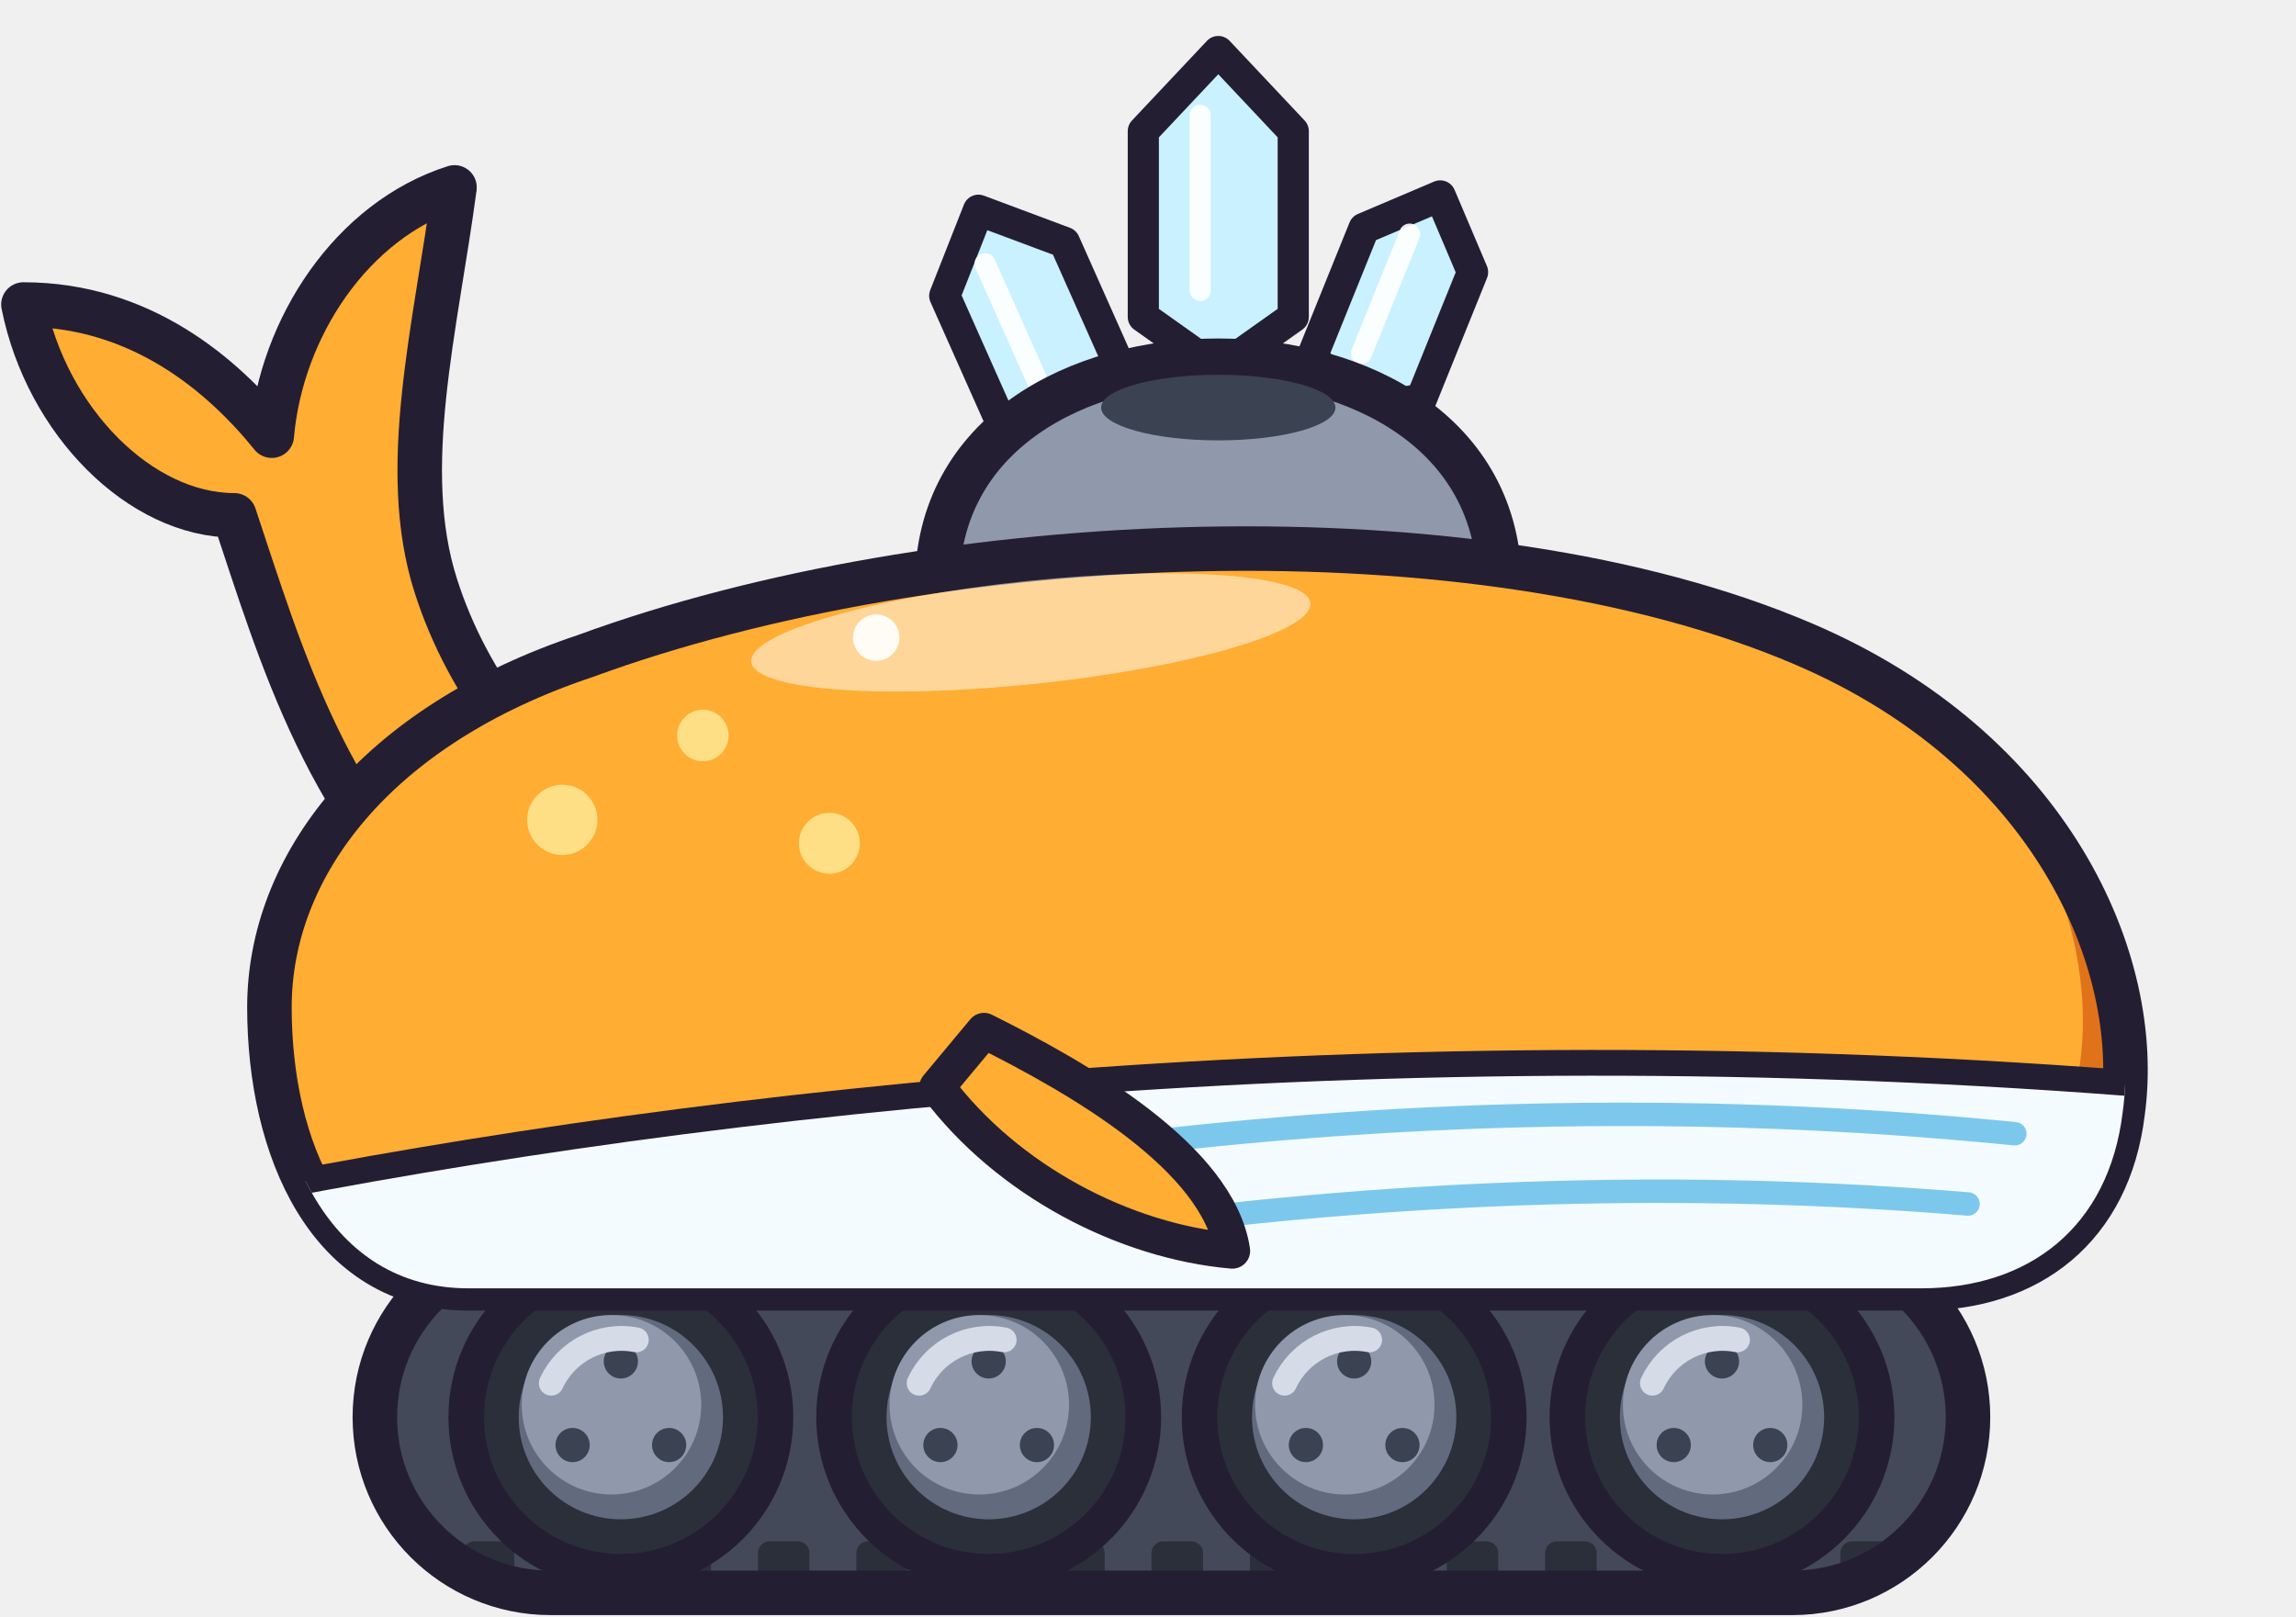
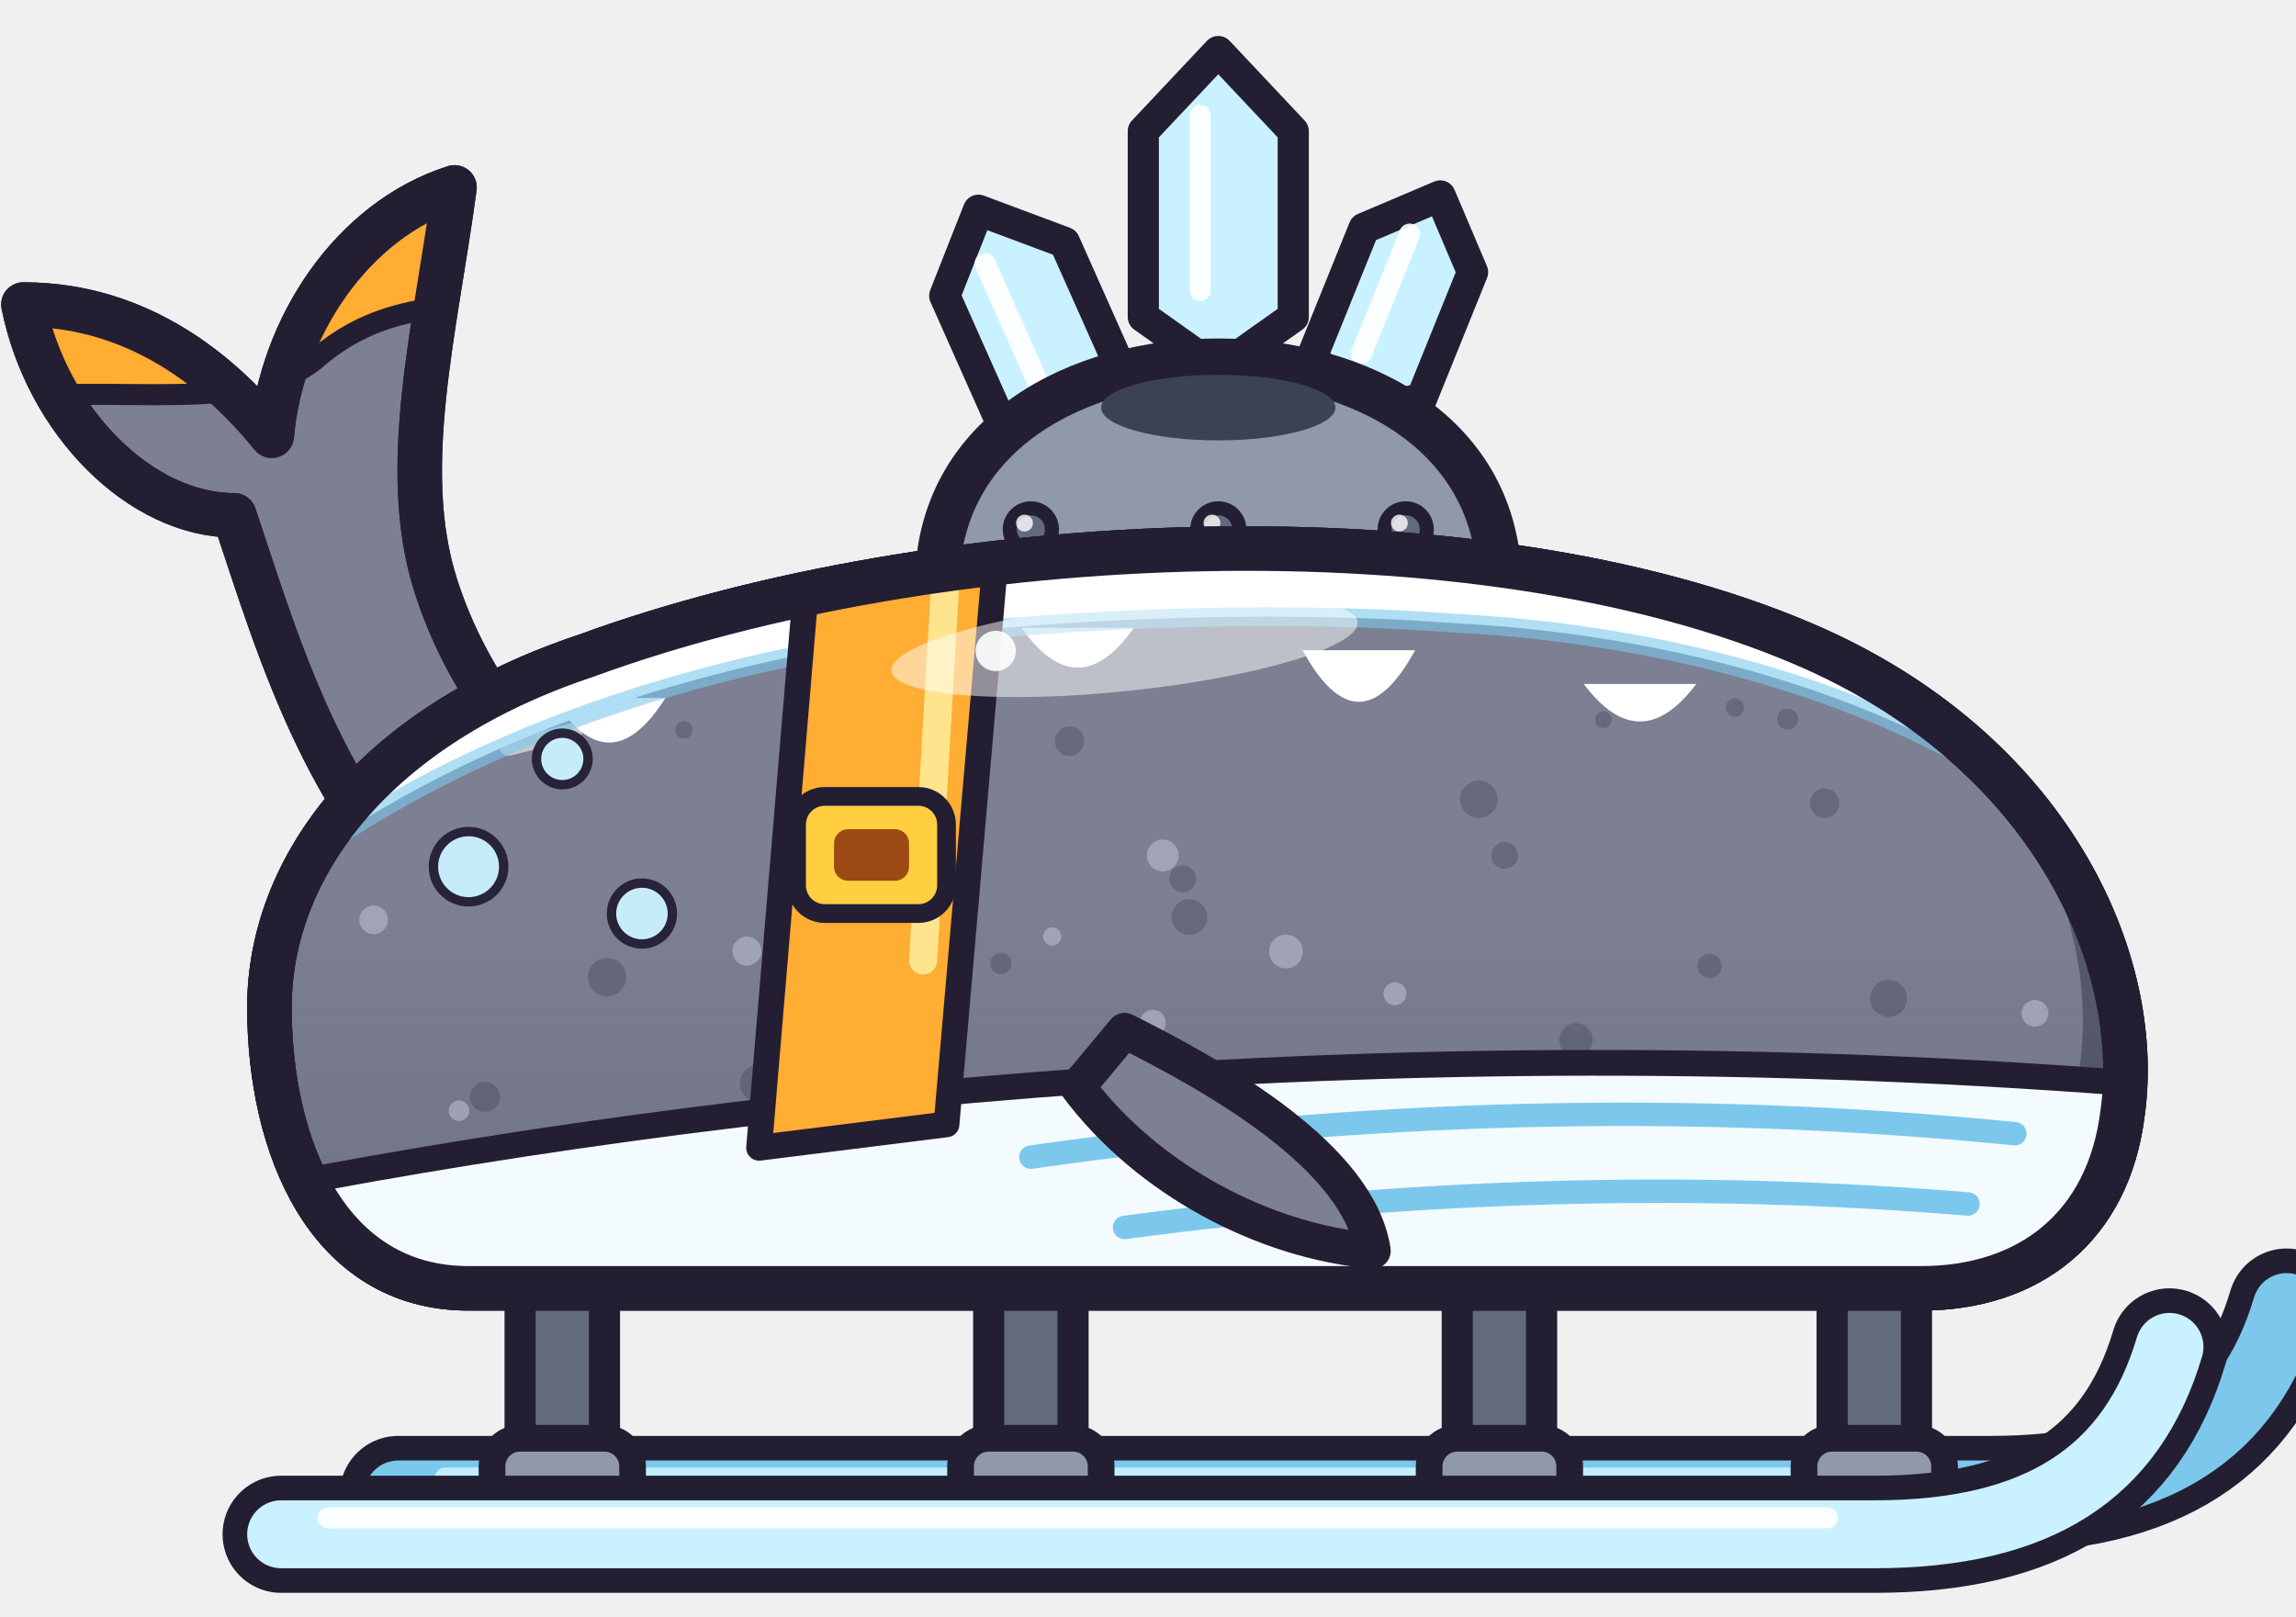
<svg xmlns="http://www.w3.org/2000/svg" width="98" height="69" viewBox="-50 -68 98 69">
  <defs>
    <clipPath id="a">
      <path d="M-30-28c-6-5-8-12-10-18-4 0-8-4-9-9 5 0 8.5 3 10.6 5.6.4-4.6 3.4-9.2 7.8-10.6-.8 6-2.4 12-.8 17 1.4 4.4 4.4 8 7.4 10Z" />
    </clipPath>
    <clipPath id="b">
+       <path d="M-30-28c-6-5-8-12-10-18-4 0-8-4-9-9 5 0 8.5 3 10.6 5.6.4-4.6 3.4-9.2 7.8-10.6-.8 6-2.4 12-.8 17 1.4 4.4 4.4 8 7.4 10Z" />
+     </clipPath>
+     <clipPath id="c">
      <path d="m0-5.5 2.8 2.75v6.42L0 5.5l-2.8-1.83v-6.42Z" />
    </clipPath>
-     <clipPath id="c">
+     <clipPath id="d">
      <path d="m0-5 2.5 2.5v5.83L0 5l-2.5-1.67V-2.5Z" />
    </clipPath>
-     <clipPath id="d">
+     <clipPath id="e">
      <path d="m0-6.8 3.2 3.4v7.93L0 6.8l-3.2-2.27V-3.4Z" />
    </clipPath>
-     <clipPath id="e">
+     <clipPath id="f">
      <path d="M-10-43c0-6.5 6-9.6 12-9.6s12 3.1 12 9.6Z" />
    </clipPath>
    <clipPath id="g">
      <path d="M-30-13c-6 0-8.5-6-8.5-12S-34-37-25-40c15-5.5 38-6.5 52-.5C37.5-36 41.5-27 40.6-20.5c-.6 4.9-4 7.5-8.6 7.5Z" />
    </clipPath>
    <clipPath id="h">
      <path d="M-30-13c-6 0-8.5-6-8.5-12S-34-37-25-40c15-5.5 38-6.5 52-.5C37.5-36 41.5-27 40.6-20.5c-.6 4.9-4 7.5-8.6 7.5Z" />
    </clipPath>
-     <clipPath id="i">
-       <path d="M-8-24c4 2 10 5.4 10.6 9.4-4.6-.4-9.6-3-12.6-7Z" />
+     <clipPath id="j">
+       <path d="M-30-13c-6 0-8.5-6-8.5-12S-34-37-25-40c15-5.5 38-6.5 52-.5C37.5-36 41.5-27 40.6-20.5c-.6 4.9-4 7.5-8.6 7.5Z" />
    </clipPath>
+     <clipPath id="k">
+       <path d="M-2-24c4 2 10 5.4 10.6 9.4C4-15-1-17.6-4-21.6Z" />
+     </clipPath>
+     <linearGradient id="i" x1="0" x2="0" y1="-47" y2="-12" gradientUnits="userSpaceOnUse">
+       <stop offset="0" stop-color="#363a48" stop-opacity="0" />
+       <stop offset=".5" stop-color="#363a48" stop-opacity="0" />
+       <stop offset="1" stop-color="#363a48" stop-opacity=".22" />
+     </linearGradient>
  </defs>
  <g clip-path="url(#a)">
-     <path fill="#e0731a" d="M-30-28c-6-5-8-12-10-18-4 0-8-4-9-9 5 0 8.5 3 10.6 5.6.4-4.6 3.4-9.2 7.8-10.6-.8 6-2.4 12-.8 17 1.4 4.4 4.4 8 7.4 10Z" />
-     <path fill="#ffe48e" d="M-31.2-29.6c-6-5-8-12-10-18-4 0-8-4-9-9 5 0 8.5 3 10.6 5.6.4-4.6 3.4-9.2 7.8-10.6-.8 6-2.4 12-.8 17 1.4 4.4 4.4 8 7.4 10Z" />
-     <path fill="#ffad33" d="M-30.42-28.3c-6-5-8-12-10-18-4 0-8-4-9-9 5 0 8.5 3 10.6 5.6.4-4.6 3.4-9.2 7.8-10.6-.8 6-2.4 12-.8 17 1.4 4.4 4.4 8 7.4 10Z" />
+     <path fill="#565a6b" d="M-30-28c-6-5-8-12-10-18-4 0-8-4-9-9 5 0 8.5 3 10.6 5.6.4-4.6 3.4-9.2 7.8-10.6-.8 6-2.4 12-.8 17 1.4 4.4 4.4 8 7.4 10Z" />
+     <path fill="#b9bccb" d="M-31.2-29.6c-6-5-8-12-10-18-4 0-8-4-9-9 5 0 8.5 3 10.6 5.6.4-4.6 3.4-9.2 7.8-10.6-.8 6-2.4 12-.8 17 1.4 4.4 4.4 8 7.4 10Z" />
+     <path fill="#7c8092" d="M-30.42-28.3c-6-5-8-12-10-18-4 0-8-4-9-9 5 0 8.5 3 10.6 5.6.4-4.6 3.4-9.2 7.8-10.6-.8 6-2.4 12-.8 17 1.4 4.4 4.4 8 7.4 10Z" />
  </g>
  <path fill="none" stroke="#241e33" stroke-linejoin="round" stroke-width="1.9" d="M-30-28c-6-5-8-12-10-18-4 0-8-4-9-9 5 0 8.5 3 10.6 5.6.4-4.6 3.4-9.2 7.8-10.6-.8 6-2.4 12-.8 17 1.4 4.4 4.4 8 7.4 10Z" />
-   <g clip-path="url(#b)" transform="rotate(-24 -130.025 -12.886)">
+   <g clip-path="url(#b)">
+     <path fill="#ffad33" d="M-52-50.6c6-1.4 12 .6 15.4-2C-35-54-33-55-29-55v-7h-23Z" />
+     <path fill="none" stroke="#241e33" stroke-width=".9" d="M-52-50.6c6-1.4 12 .6 15.4-2C-35-54-33-55-29-55" />
+   </g>
+   <path fill="none" stroke="#241e33" stroke-linejoin="round" stroke-width="1.9" d="M-30-28c-6-5-8-12-10-18-4 0-8-4-9-9 5 0 8.5 3 10.6 5.6.4-4.6 3.4-9.2 7.8-10.6-.8 6-2.4 12-.8 17 1.4 4.4 4.4 8 7.4 10Z" />
+   <g clip-path="url(#c)" transform="rotate(-24 -130.025 -12.886)">
    <path fill="#7cc8ec" d="m0-5.5 2.8 2.75v6.42L0 5.5l-2.8-1.83v-6.42Z" />
    <path fill="#fff" d="M-.8-6.6 2-3.85v6.42L-.8 4.4l-2.8-1.83v-6.42Z" />
    <path fill="#c9f1ff" d="m-.44-6 2.8 2.75v6.42L-.44 5l-2.8-1.83v-6.42Z" />
  </g>
  <path fill="none" stroke="#241e33" stroke-linejoin="round" stroke-width="1.33" d="m-8.237-59.025 3.676 1.374 2.612 5.865-1.814 2.81-3.302-.532-2.611-5.865Z" />
  <path stroke="#fff" stroke-linecap="round" stroke-width=".9" d="m-7.954-56.742 2.46 5.527" opacity=".9" />
-   <g clip-path="url(#c)" transform="rotate(22 146.275 -2.806)">
+   <g clip-path="url(#d)" transform="rotate(22 146.275 -2.806)">
    <path fill="#7cc8ec" d="m0-5 2.5 2.5v5.83L0 5l-2.5-1.67V-2.5Z" />
    <path fill="#fff" d="m-.8-6.1 2.5 2.5v5.83L-.8 3.9l-2.5-1.67V-3.6Z" />
    <path fill="#c9f1ff" d="M-.44-5.5 2.06-3v5.83L-.44 4.5l-2.5-1.67V-3Z" />
  </g>
  <path fill="none" stroke="#241e33" stroke-linejoin="round" stroke-width="1.33" d="m11.473-59.636 1.381 3.255-2.183 5.405-2.944.612-1.692-2.485 2.184-5.405Z" />
  <path stroke="#fff" stroke-linecap="round" stroke-width=".9" d="m10.168-58.006-2.06 5.1" opacity=".9" />
-   <g clip-path="url(#d)" transform="translate(2 -59)">
+   <g clip-path="url(#e)" transform="translate(2 -59)">
    <path fill="#7cc8ec" d="m0-6.8 3.2 3.4v7.93L0 6.8l-3.2-2.27V-3.4Z" />
    <path fill="#fff" d="m-.8-7.9 3.2 3.4v7.93L-.8 5.7-4 3.43V-4.5Z" />
    <path fill="#c9f1ff" d="m-.44-7.3 3.2 3.4v7.93L-.44 6.3l-3.2-2.27V-3.9Z" />
  </g>
  <path fill="none" stroke="#241e33" stroke-linejoin="round" stroke-width="1.33" d="m2-65.8 3.2 3.4v7.93L2-52.2l-3.2-2.27v-7.93Z" />
  <path stroke="#fff" stroke-linecap="round" stroke-width=".9" d="M1.23-63.08v7.48" opacity=".9" />
-   <g clip-path="url(#e)">
+   <g clip-path="url(#f)">
    <path fill="#626b7e" d="M-10-43c0-6.5 6-9.6 12-9.6s12 3.1 12 9.6Z" />
    <path fill="#d5dce8" d="M-11.2-44.6c0-6.5 6-9.6 12-9.6s12 3.1 12 9.6Z" />
    <path fill="#8f99ab" d="M-10.42-43.3c0-6.5 6-9.6 12-9.6s12 3.1 12 9.6Z" />
  </g>
  <path fill="none" stroke="#241e33" stroke-linejoin="round" stroke-width="1.9" d="M-10-43c0-6.5 6-9.6 12-9.6s12 3.1 12 9.6Z" />
  <ellipse cx="2" cy="-50.6" fill="#3b4252" rx="5" ry="1.4" />
-   <clipPath id="f">
-     <path d="M-26.5-15h53a7.5 7.5 0 0 1 0 15h-53a7.5 7.5 0 0 1 0-15" />
-   </clipPath>
-   <path fill="#434958" d="M-26.5-15h53a7.5 7.5 0 0 1 0 15h-53a7.5 7.5 0 0 1 0-15" />
-   <g clip-path="url(#f)">
-     <rect width="2.2" height="2.2" x="-30.25" y="-2.2" fill="#2b2f3a" rx=".5" />
-     <rect width="2.2" height="1.6" x="-30.25" y="-14.7" fill="#646b7c" rx=".5" />
-     <rect width="2.2" height="2.2" x="-26.05" y="-2.2" fill="#2b2f3a" rx=".5" />
-     <rect width="2.2" height="1.6" x="-26.05" y="-14.7" fill="#646b7c" rx=".5" />
-     <rect width="2.2" height="2.2" x="-21.85" y="-2.2" fill="#2b2f3a" rx=".5" />
-     <rect width="2.2" height="1.6" x="-21.85" y="-14.7" fill="#646b7c" rx=".5" />
-     <rect width="2.2" height="2.2" x="-17.65" y="-2.2" fill="#2b2f3a" rx=".5" />
-     <rect width="2.2" height="1.6" x="-17.65" y="-14.7" fill="#646b7c" rx=".5" />
-     <rect width="2.2" height="2.2" x="-13.45" y="-2.2" fill="#2b2f3a" rx=".5" />
-     <rect width="2.2" height="1.6" x="-13.45" y="-14.7" fill="#646b7c" rx=".5" />
-     <rect width="2.2" height="2.2" x="-9.25" y="-2.2" fill="#2b2f3a" rx=".5" />
-     <rect width="2.2" height="1.6" x="-9.25" y="-14.7" fill="#646b7c" rx=".5" />
-     <rect width="2.2" height="2.2" x="-5.05" y="-2.2" fill="#2b2f3a" rx=".5" />
-     <rect width="2.2" height="1.6" x="-5.05" y="-14.7" fill="#646b7c" rx=".5" />
-     <rect width="2.2" height="2.2" x="-.85" y="-2.2" fill="#2b2f3a" rx=".5" />
-     <rect width="2.2" height="1.6" x="-.85" y="-14.7" fill="#646b7c" rx=".5" />
-     <rect width="2.2" height="2.2" x="3.35" y="-2.2" fill="#2b2f3a" rx=".5" />
-     <rect width="2.2" height="1.6" x="3.35" y="-14.7" fill="#646b7c" rx=".5" />
-     <rect width="2.2" height="2.2" x="7.55" y="-2.2" fill="#2b2f3a" rx=".5" />
-     <rect width="2.2" height="1.6" x="7.55" y="-14.7" fill="#646b7c" rx=".5" />
-     <rect width="2.2" height="2.2" x="11.75" y="-2.2" fill="#2b2f3a" rx=".5" />
-     <rect width="2.2" height="1.6" x="11.75" y="-14.7" fill="#646b7c" rx=".5" />
-     <rect width="2.2" height="2.2" x="15.95" y="-2.2" fill="#2b2f3a" rx=".5" />
-     <rect width="2.2" height="1.6" x="15.95" y="-14.7" fill="#646b7c" rx=".5" />
-     <rect width="2.2" height="2.2" x="20.15" y="-2.2" fill="#2b2f3a" rx=".5" />
-     <rect width="2.2" height="1.6" x="20.15" y="-14.7" fill="#646b7c" rx=".5" />
-     <rect width="2.2" height="2.2" x="24.35" y="-2.2" fill="#2b2f3a" rx=".5" />
-     <rect width="2.2" height="1.6" x="24.35" y="-14.7" fill="#646b7c" rx=".5" />
-     <rect width="2.2" height="2.2" x="28.55" y="-2.2" fill="#2b2f3a" rx=".5" />
-     <rect width="2.2" height="1.6" x="28.55" y="-14.7" fill="#646b7c" rx=".5" />
-   </g>
-   <path fill="none" stroke="#241e33" stroke-width="1.9" d="M-26.5-15h53a7.5 7.5 0 0 1 0 15h-53a7.5 7.5 0 0 1 0-15Z" />
-   <circle cx="-23.5" cy="-7.5" r="6.6" fill="#2b2f3a" stroke="#241e33" stroke-width="1.52" />
-   <circle cx="-23.5" cy="-7.5" r="4.36" fill="#626b7e" />
-   <circle cx="-23.9" cy="-8.03" r="3.83" fill="#8f99ab" />
-   <circle cx="-23.5" cy="-9.88" r=".73" fill="#3b4252" />
-   <circle cx="-21.44" cy="-6.31" r=".73" fill="#3b4252" />
-   <circle cx="-25.56" cy="-6.31" r=".73" fill="#3b4252" />
-   <path fill="none" stroke="#d5dce8" stroke-linecap="round" stroke-width="1.06" d="M-26.47-8.95a3.3 3.3 0 0 1 3.63-1.85" />
-   <circle cx="-7.8" cy="-7.5" r="6.6" fill="#2b2f3a" stroke="#241e33" stroke-width="1.52" />
-   <circle cx="-7.8" cy="-7.5" r="4.36" fill="#626b7e" />
-   <circle cx="-8.2" cy="-8.03" r="3.83" fill="#8f99ab" />
-   <circle cx="-7.8" cy="-9.88" r=".73" fill="#3b4252" />
-   <circle cx="-5.74" cy="-6.31" r=".73" fill="#3b4252" />
-   <circle cx="-9.86" cy="-6.31" r=".73" fill="#3b4252" />
-   <path fill="none" stroke="#d5dce8" stroke-linecap="round" stroke-width="1.06" d="M-10.77-8.95a3.3 3.3 0 0 1 3.63-1.85" />
-   <circle cx="7.8" cy="-7.5" r="6.6" fill="#2b2f3a" stroke="#241e33" stroke-width="1.52" />
-   <circle cx="7.8" cy="-7.5" r="4.36" fill="#626b7e" />
-   <circle cx="7.4" cy="-8.03" r="3.83" fill="#8f99ab" />
-   <circle cx="7.8" cy="-9.88" r=".73" fill="#3b4252" />
-   <circle cx="9.86" cy="-6.31" r=".73" fill="#3b4252" />
-   <circle cx="5.74" cy="-6.31" r=".73" fill="#3b4252" />
-   <path fill="none" stroke="#d5dce8" stroke-linecap="round" stroke-width="1.06" d="M4.83-8.95a3.3 3.3 0 0 1 3.63-1.85" />
-   <circle cx="23.5" cy="-7.5" r="6.6" fill="#2b2f3a" stroke="#241e33" stroke-width="1.52" />
-   <circle cx="23.5" cy="-7.5" r="4.36" fill="#626b7e" />
-   <circle cx="23.1" cy="-8.03" r="3.83" fill="#8f99ab" />
-   <circle cx="23.5" cy="-9.88" r=".73" fill="#3b4252" />
-   <circle cx="25.56" cy="-6.31" r=".73" fill="#3b4252" />
-   <circle cx="21.44" cy="-6.31" r=".73" fill="#3b4252" />
-   <path fill="none" stroke="#d5dce8" stroke-linecap="round" stroke-width="1.06" d="M20.53-8.95a3.3 3.3 0 0 1 3.63-1.85" />
+   <circle cx="-6" cy="-45.4" r=".9" fill="#626b7e" stroke="#241e33" stroke-width=".6" />
+   <circle cx="-6.27" cy="-45.67" r=".36" fill="#fff" opacity=".8" />
+   <circle cx="2" cy="-45.4" r=".9" fill="#626b7e" stroke="#241e33" stroke-width=".6" />
+   <circle cx="1.73" cy="-45.67" r=".36" fill="#fff" opacity=".8" />
+   <circle cx="10" cy="-45.4" r=".9" fill="#626b7e" stroke="#241e33" stroke-width=".6" />
+   <circle cx="9.73" cy="-45.67" r=".36" fill="#fff" opacity=".8" />
+   <path fill="none" stroke="#241e33" stroke-linecap="round" stroke-width="5" d="M-33-4.2h68c7 0 11-2.6 12.6-8" />
+   <path fill="none" stroke="#7cc8ec" stroke-linecap="round" stroke-width="2.9" d="M-33-4.2h68c7 0 11-2.6 12.6-8" />
+   <path stroke="#c9f1ff" stroke-linecap="round" stroke-width=".9" d="M-31-4.9h64" opacity=".9" />
+   <rect width="3.6" height="11.6" x="-27.8" y="-15" fill="#626b7e" stroke="#241e33" stroke-width="1.33" rx="1.2" />
+   <rect width="6" height="3" x="-29" y="-6.6" fill="#8f99ab" stroke="#241e33" stroke-width="1.14" rx="1.2" />
+   <rect width="3.6" height="11.6" x="-7.8" y="-15" fill="#626b7e" stroke="#241e33" stroke-width="1.33" rx="1.2" />
+   <rect width="6" height="3" x="-9" y="-6.6" fill="#8f99ab" stroke="#241e33" stroke-width="1.14" rx="1.2" />
+   <rect width="3.6" height="11.6" x="12.2" y="-15" fill="#626b7e" stroke="#241e33" stroke-width="1.33" rx="1.2" />
+   <rect width="6" height="3" x="11" y="-6.6" fill="#8f99ab" stroke="#241e33" stroke-width="1.14" rx="1.2" />
+   <rect width="3.6" height="11.6" x="28.2" y="-15" fill="#626b7e" stroke="#241e33" stroke-width="1.33" rx="1.2" />
+   <rect width="6" height="3" x="27" y="-6.6" fill="#8f99ab" stroke="#241e33" stroke-width="1.14" rx="1.2" />
+   <path fill="none" stroke="#241e33" stroke-linecap="round" stroke-width="5" d="M-38-2.5h68c7 0 11-2.6 12.6-8" />
+   <path fill="none" stroke="#c9f1ff" stroke-linecap="round" stroke-width="2.9" d="M-38-2.5h68c7 0 11-2.6 12.6-8" />
+   <path stroke="#fff" stroke-linecap="round" stroke-width=".9" d="M-36-3.2h64" opacity=".9" />
  <g clip-path="url(#g)">
-     <path fill="#e0731a" d="M-30-13c-6 0-8.5-6-8.5-12S-34-37-25-40c15-5.5 38-6.5 52-.5C37.5-36 41.5-27 40.6-20.5c-.6 4.9-4 7.5-8.6 7.5Z" />
-     <path fill="#ffe48e" d="M-32.6-16.4c-6 0-8.5-6-8.5-12s4.5-12 13.5-15c15-5.5 38-6.5 52-.5 10.5 4.5 14.5 13.5 13.6 20-.6 4.9-4 7.5-8.6 7.5Z" />
-     <path fill="#ffad33" d="M-31.82-15.1c-6 0-8.5-6-8.5-12s4.5-12 13.5-15c15-5.5 38-6.5 52-.5 10.5 4.5 14.5 13.5 13.6 20-.6 4.9-4 7.5-8.6 7.5Z" />
+     <path fill="#565a6b" d="M-30-13c-6 0-8.5-6-8.5-12S-34-37-25-40c15-5.5 38-6.5 52-.5C37.5-36 41.5-27 40.6-20.5c-.6 4.9-4 7.5-8.6 7.5Z" />
+     <path fill="#b9bccb" d="M-32.6-16.4c-6 0-8.5-6-8.5-12s4.5-12 13.5-15c15-5.5 38-6.5 52-.5 10.5 4.5 14.5 13.5 13.6 20-.6 4.9-4 7.5-8.6 7.5Z" />
+     <path fill="#7c8092" d="M-31.82-15.1c-6 0-8.5-6-8.5-12s4.5-12 13.5-15c15-5.5 38-6.5 52-.5 10.5 4.5 14.5 13.5 13.6 20-.6 4.9-4 7.5-8.6 7.5Z" />
  </g>
  <path fill="none" stroke="#241e33" stroke-linejoin="round" stroke-width="1.9" d="M-30-13c-6 0-8.5-6-8.5-12S-34-37-25-40c15-5.5 38-6.5 52-.5C37.5-36 41.5-27 40.6-20.5c-.6 4.9-4 7.5-8.6 7.5Z" />
  <g clip-path="url(#h)">
+     <path fill="url(#i)" d="M-39-47h81v35h-81z" />
+     <circle cx="-18.59" cy="-12.09" r=".8" fill="#363a48" opacity=".32" />
+     <circle cx="18.44" cy="-37.27" r=".36" fill="#363a48" opacity=".32" />
+     <circle cx="-9.43" cy="-14.2" r=".55" fill="#b9bccb" opacity=".6" />
+     <circle cx="14.88" cy="-15.16" r=".53" fill="#b9bccb" opacity=".6" />
+     <circle cx="40.95" cy="-14.28" r=".66" fill="#363a48" opacity=".32" />
+     <circle cx="30.61" cy="-25.38" r=".79" fill="#363a48" opacity=".32" />
+     <circle cx="27.88" cy="-33.71" r=".63" fill="#363a48" opacity=".32" />
+     <circle cx="14.22" cy="-31.48" r=".57" fill="#363a48" opacity=".32" />
+     <circle cx="31.2" cy="-38.64" r=".49" fill="#363a48" opacity=".32" />
+     <circle cx="20.06" cy="-16.4" r=".76" fill="#363a48" opacity=".32" />
+     <circle cx="-18.12" cy="-27.4" r=".62" fill="#b9bccb" opacity=".6" />
+     <circle cx="29.32" cy="-42.52" r=".54" fill="#b9bccb" opacity=".6" />
+     <circle cx="2.05" cy="-45.76" r=".36" fill="#363a48" opacity=".32" />
+     <circle cx="39.46" cy="-29.63" r=".62" fill="#363a48" opacity=".32" />
+     <circle cx="41.25" cy="-25.01" r=".63" fill="#b9bccb" opacity=".6" />
+     <circle cx="16.86" cy="-20.55" r=".41" fill="#b9bccb" opacity=".6" />
+     <circle cx="24.05" cy="-37.79" r=".39" fill="#363a48" opacity=".32" />
+     <circle cx="36.86" cy="-24.74" r=".57" fill="#b9bccb" opacity=".6" />
+     <circle cx="22.97" cy="-26.76" r=".52" fill="#363a48" opacity=".32" />
+     <circle cx="-36.94" cy="-34.59" r=".46" fill="#b9bccb" opacity=".6" />
+     <circle cx="-29.3" cy="-21.17" r=".64" fill="#363a48" opacity=".32" />
+     <circle cx="-38.04" cy="-39.58" r=".53" fill="#b9bccb" opacity=".6" />
+     <circle cx="-35.36" cy="-36.08" r=".78" fill="#b9bccb" opacity=".6" />
+     <circle cx="-10.07" cy="-38.25" r=".61" fill="#b9bccb" opacity=".6" />
+     <circle cx="29.77" cy="-39.54" r=".51" fill="#363a48" opacity=".32" />
+     <circle cx="34.43" cy="-12.96" r=".57" fill="#b9bccb" opacity=".6" />
+     <circle cx="-12.2" cy="-22.48" r=".45" fill="#363a48" opacity=".32" />
+     <circle cx="-24.38" cy="-42.5" r=".4" fill="#b9bccb" opacity=".6" />
+     <circle cx="-.37" cy="-31.48" r=".68" fill="#b9bccb" opacity=".6" />
+     <circle cx="40.22" cy="-27.48" r=".78" fill="#363a48" opacity=".32" />
+     <circle cx="-.8" cy="-24.33" r=".56" fill="#b9bccb" opacity=".6" />
+     <circle cx="-15.28" cy="-43.54" r=".37" fill="#363a48" opacity=".32" />
+     <circle cx="-37.48" cy="-38.36" r=".48" fill="#b9bccb" opacity=".6" />
+     <circle cx="4.89" cy="-27.38" r=".72" fill="#b9bccb" opacity=".6" />
+     <circle cx="40.16" cy="-41.69" r=".48" fill="#363a48" opacity=".32" />
+     <circle cx="-30.41" cy="-20.58" r=".44" fill="#b9bccb" opacity=".6" />
+     <circle cx="-14.09" cy="-27.14" r=".8" fill="#b9bccb" opacity=".6" />
+     <circle cx="-24.09" cy="-26.28" r=".82" fill="#363a48" opacity=".32" />
+     <circle cx="-12.14" cy="-34.11" r=".84" fill="#363a48" opacity=".32" />
+     <circle cx="38.63" cy="-38.63" r=".38" fill="#b9bccb" opacity=".6" />
+     <circle cx="-14.23" cy="-28.16" r=".52" fill="#363a48" opacity=".32" />
+     <circle cx="-33.03" cy="-35.05" r=".76" fill="#363a48" opacity=".32" />
+     <circle cx="-14.33" cy="-23.46" r=".49" fill="#363a48" opacity=".32" />
+     <circle cx="-4.35" cy="-36.36" r=".63" fill="#363a48" opacity=".32" />
+     <circle cx="-5.09" cy="-28.02" r=".39" fill="#b9bccb" opacity=".6" />
+     <circle cx="-16.71" cy="-24.62" r=".38" fill="#b9bccb" opacity=".6" />
+     <circle cx="-17.58" cy="-21.74" r=".83" fill="#363a48" opacity=".32" />
+     <circle cx="13.12" cy="-33.88" r=".8" fill="#363a48" opacity=".32" />
+     <circle cx="26.3" cy="-37.3" r=".45" fill="#363a48" opacity=".32" />
+     <circle cx="-34.05" cy="-28.73" r=".61" fill="#b9bccb" opacity=".6" />
+     <circle cx=".77" cy="-28.85" r=".76" fill="#363a48" opacity=".32" />
+     <circle cx="9.54" cy="-25.58" r=".49" fill="#b9bccb" opacity=".6" />
+     <circle cx="17.36" cy="-18.47" r=".45" fill="#363a48" opacity=".32" />
+     <circle cx="-20.81" cy="-36.84" r=".37" fill="#363a48" opacity=".32" />
+     <circle cx=".48" cy="-30.48" r=".58" fill="#363a48" opacity=".32" />
+     <circle cx="-1.27" cy="-12.9" r=".77" fill="#b9bccb" opacity=".6" />
+     <circle cx="17.27" cy="-23.61" r=".71" fill="#363a48" opacity=".32" />
+     <circle cx="-7.28" cy="-26.87" r=".46" fill="#363a48" opacity=".32" />
+     <circle cx="-15.25" cy="-30.85" r=".39" fill="#b9bccb" opacity=".6" />
+     <circle cx="34.11" cy="-37.19" r=".53" fill="#363a48" opacity=".32" />
+     <path stroke="#fff" stroke-linecap="round" stroke-width=".7" d="m-28.31-36.08 2.82-.71M-27.56-41.5l2.64-.65M-19.88-44.02l3.67-.91" opacity=".55" />
+   </g>
+   <path fill="none" stroke="#241e33" stroke-linejoin="round" stroke-width="1.9" d="M-30-13c-6 0-8.5-6-8.5-12S-34-37-25-40c15-5.5 38-6.5 52-.5C37.5-36 41.5-27 40.6-20.5c-.6 4.9-4 7.5-8.6 7.5Z" />
+   <g clip-path="url(#j)">
+     <path fill="#fff" d="M-40-29c7-6 16-9.6 26-11.4 8-1.2 18-1.6 26-1 8 .4 16 2.4 22 5.8l4-2.4v-12h-78Z" />
+     <path fill="#fff" d="M-26.4-38.2q2.4 3.8 4.8 0ZM-16.4-39.7q2.4 5 4.8 0ZM-6.4-41.2q2.4 3.4 4.8 0ZM5.6-40.24q2.4 4.4 4.8 0ZM17.6-38.8q2.4 3.2 4.8 0Z" />
+     <path fill="none" stroke="#7cc8ec" stroke-width=".8" d="M-40-29c7-6 16-9.6 26-11.4 8-1.2 18-1.6 26-1 8 .4 16 2.4 22 5.8" opacity=".6" />
    <path fill="#f4fbff" d="M-40-17c20-4 50-7.5 84-4.5V-10h-84Z" />
    <path fill="none" stroke="#241e33" stroke-width="1.1" d="M-40-17c20-4 50-7.5 84-4.5" />
    <path fill="none" stroke="#7cc8ec" stroke-linecap="round" d="M-6-18.6c14-2 28-2.4 42-1m-38 4c12-1.6 24-2 36-1" />
+     <path fill="#ffad33" stroke="#241e33" stroke-linejoin="round" stroke-width="1.1" d="M-15-50h8l-2.6 30-8 1Z" />
+     <path fill="none" stroke="#ffe48e" stroke-linecap="round" stroke-width="1.2" d="M-13.6-44h4l-1 17" />
+     <rect width="6.4" height="5" x="-16" y="-34" fill="#ffcf3f" stroke="#241e33" stroke-width=".8" rx="1.2" />
+     <rect width="3.2" height="2.2" x="-14.4" y="-32.6" fill="#9c4a14" rx=".6" />
  </g>
-   <ellipse cx="-6" cy="-41" fill="#fff" opacity=".5" rx="12" ry="2.2" transform="rotate(-6 -6 -41)" />
-   <circle cx="-12.6" cy="-40.78" r=".99" fill="#fff" opacity=".9" />
-   <circle cx="-26" cy="-33" r="1.5" fill="#ffe48e" opacity=".9" />
-   <circle cx="-20" cy="-36.6" r="1.1" fill="#ffe48e" opacity=".9" />
-   <circle cx="-14.6" cy="-32" r="1.3" fill="#ffe48e" opacity=".9" />
-   <g clip-path="url(#i)">
-     <path fill="#e0731a" d="M-8-24c4 2 10 5.4 10.6 9.4-4.6-.4-9.6-3-12.6-7Z" />
-     <path fill="#ffe48e" d="M-8.8-25.1c4 2 10 5.4 10.6 9.4-4.6-.4-9.6-3-12.6-7Z" />
-     <path fill="#ffad33" d="M-8.44-24.5c4 2 10 5.4 10.6 9.4-4.6-.4-9.6-3-12.6-7Z" />
+   <path fill="none" stroke="#241e33" stroke-linejoin="round" stroke-width="1.9" d="M-30-13c-6 0-8.5-6-8.5-12S-34-37-25-40c15-5.5 38-6.5 52-.5C37.5-36 41.5-27 40.6-20.5c-.6 4.9-4 7.5-8.6 7.5Z" />
+   <ellipse cx="-2" cy="-40.4" fill="#fff" opacity=".5" rx="10" ry="1.9" transform="rotate(-6 -2 -40.4)" />
+   <circle cx="-7.5" cy="-40.21" r=".86" fill="#fff" opacity=".9" />
+   <circle cx="-30" cy="-31" r="1.5" fill="#c9f1ff" stroke="#241e33" stroke-width=".4" opacity=".95" />
+   <circle cx="-26" cy="-35.6" r="1.1" fill="#c9f1ff" stroke="#241e33" stroke-width=".4" opacity=".95" />
+   <circle cx="-22.6" cy="-29" r="1.3" fill="#c9f1ff" stroke="#241e33" stroke-width=".4" opacity=".95" />
+   <g clip-path="url(#k)">
+     <path fill="#565a6b" d="M-2-24c4 2 10 5.4 10.6 9.4C4-15-1-17.6-4-21.6Z" />
+     <path fill="#b9bccb" d="M-2.8-25.1c4 2 10 5.4 10.6 9.4-4.6-.4-9.6-3-12.6-7Z" />
+     <path fill="#7c8092" d="M-2.44-24.5c4 2 10 5.4 10.6 9.4-4.6-.4-9.6-3-12.6-7Z" />
  </g>
-   <path fill="none" stroke="#241e33" stroke-linejoin="round" stroke-width="1.52" d="M-8-24c4 2 10 5.4 10.6 9.4-4.6-.4-9.6-3-12.6-7Z" />
+   <path fill="none" stroke="#241e33" stroke-linejoin="round" stroke-width="1.52" d="M-2-24c4 2 10 5.4 10.6 9.4C4-15-1-17.6-4-21.6Z" />
</svg>
